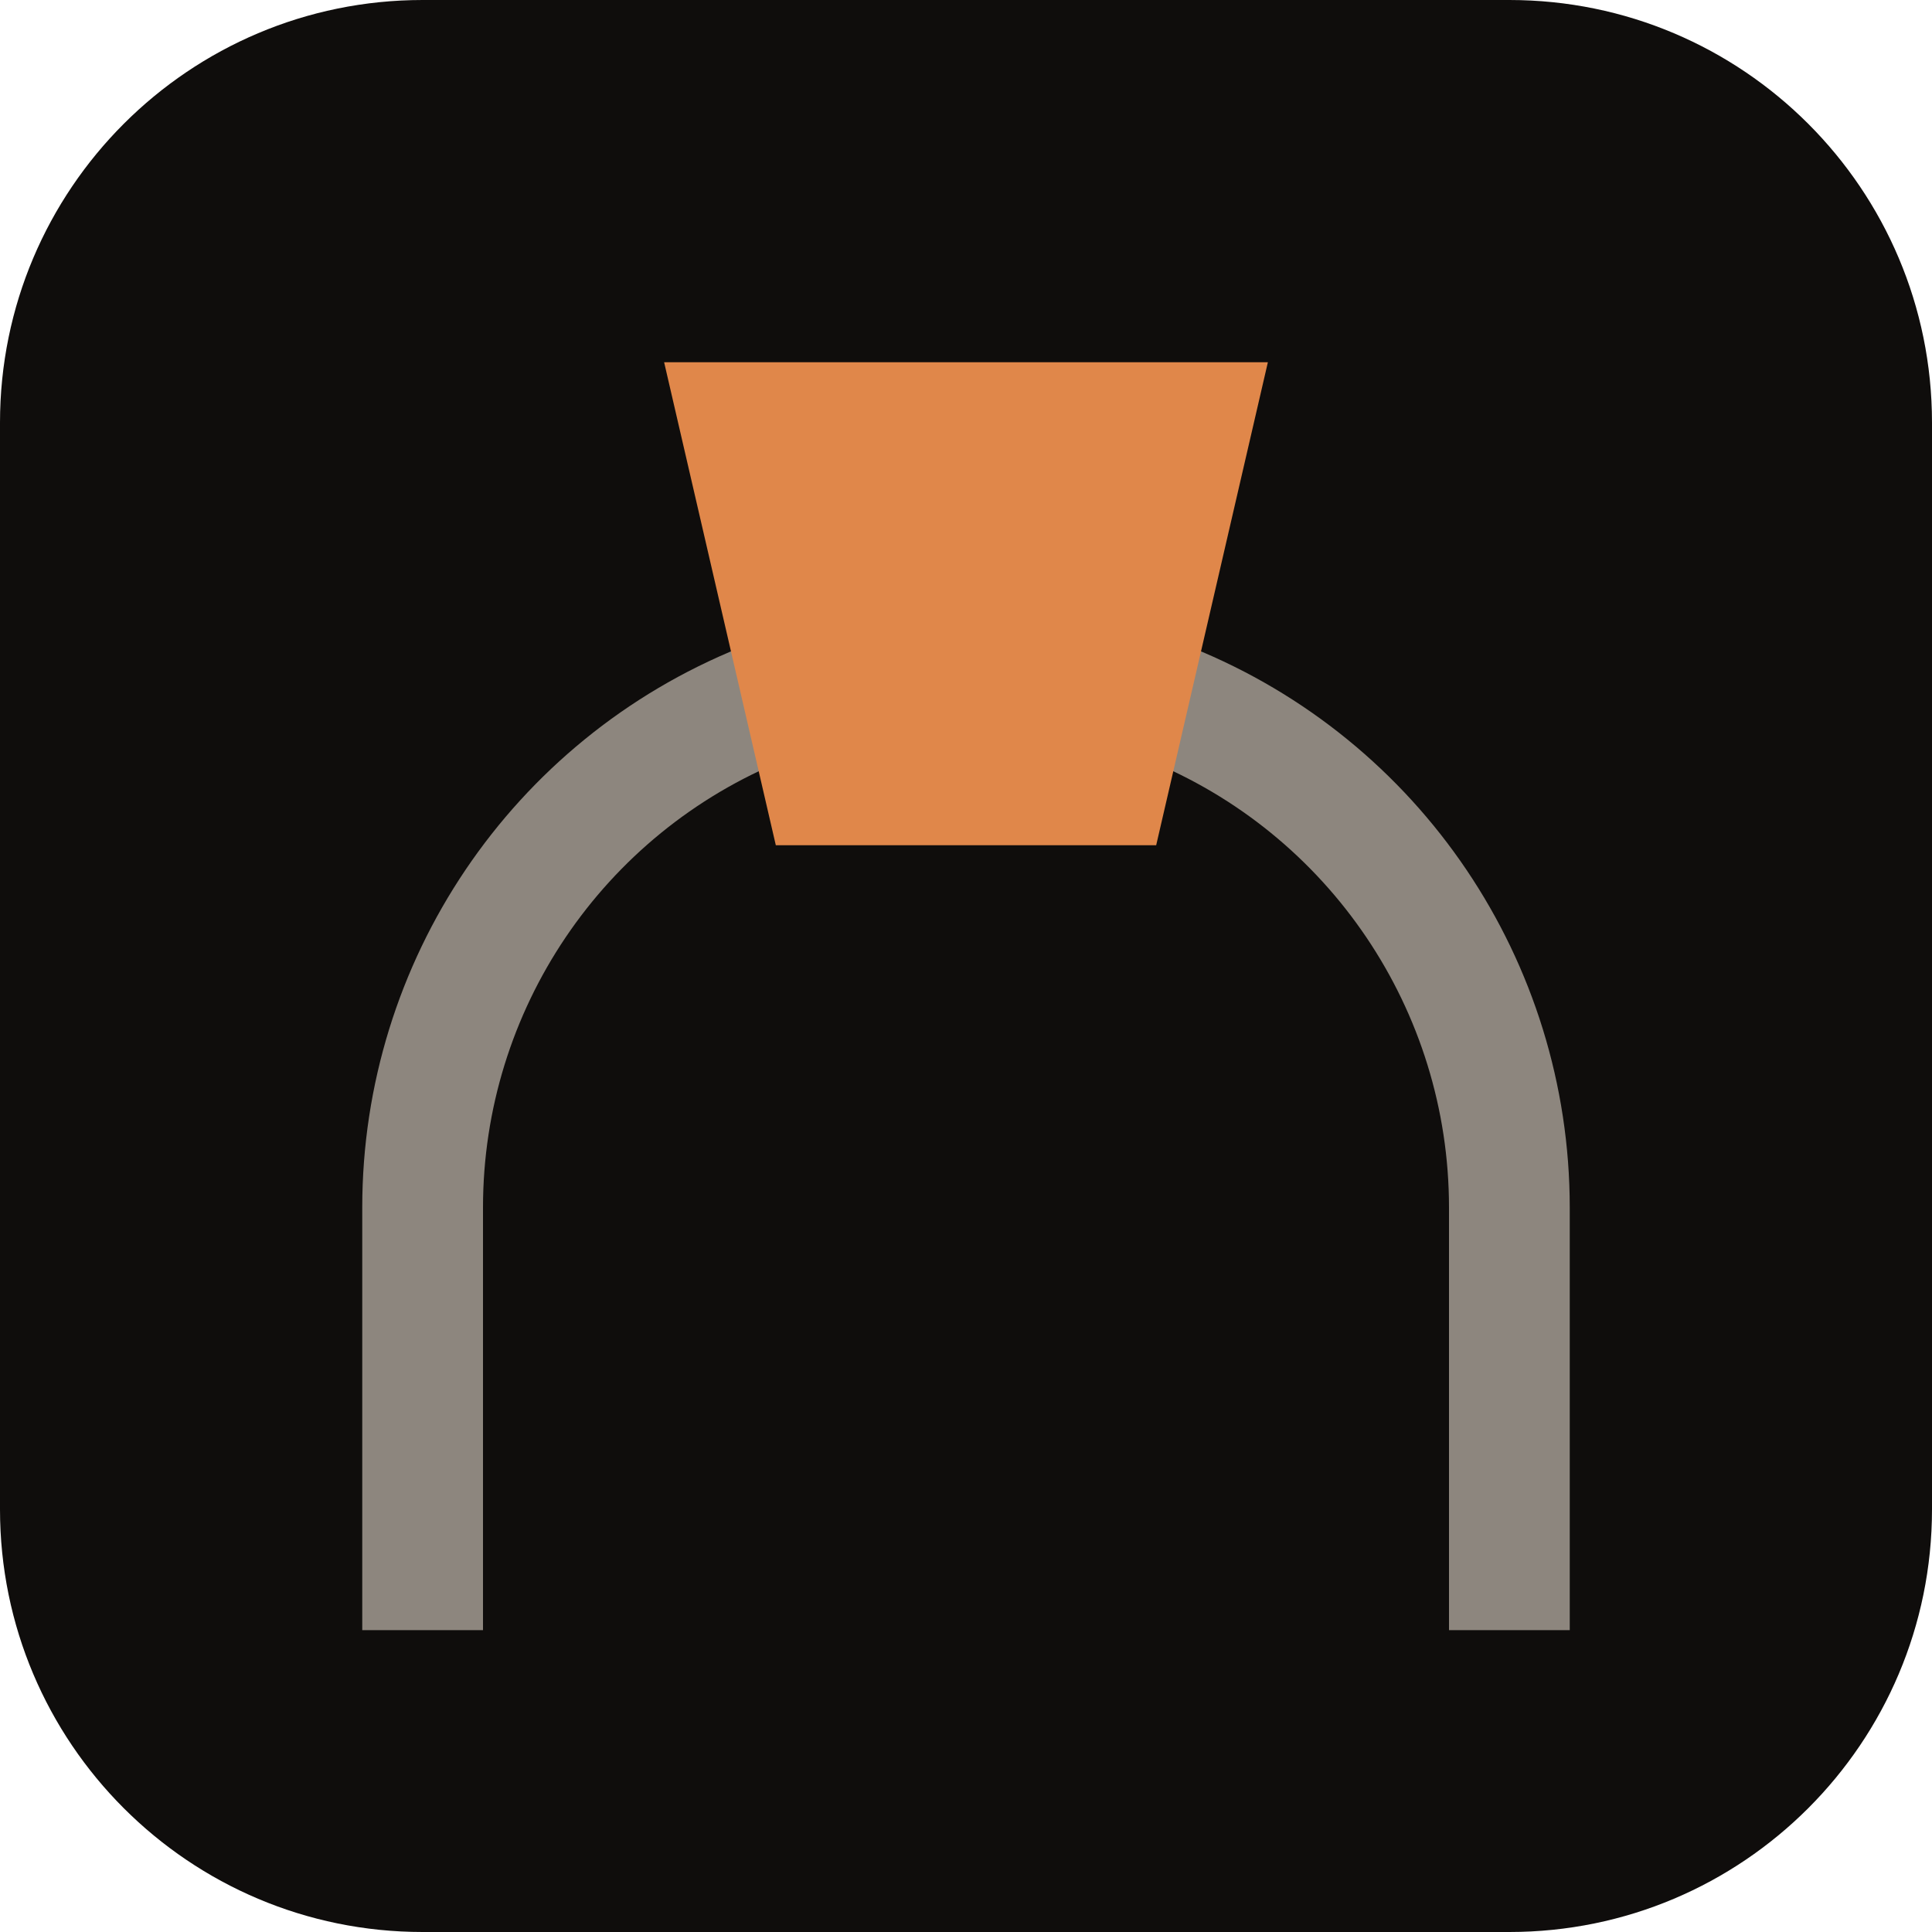
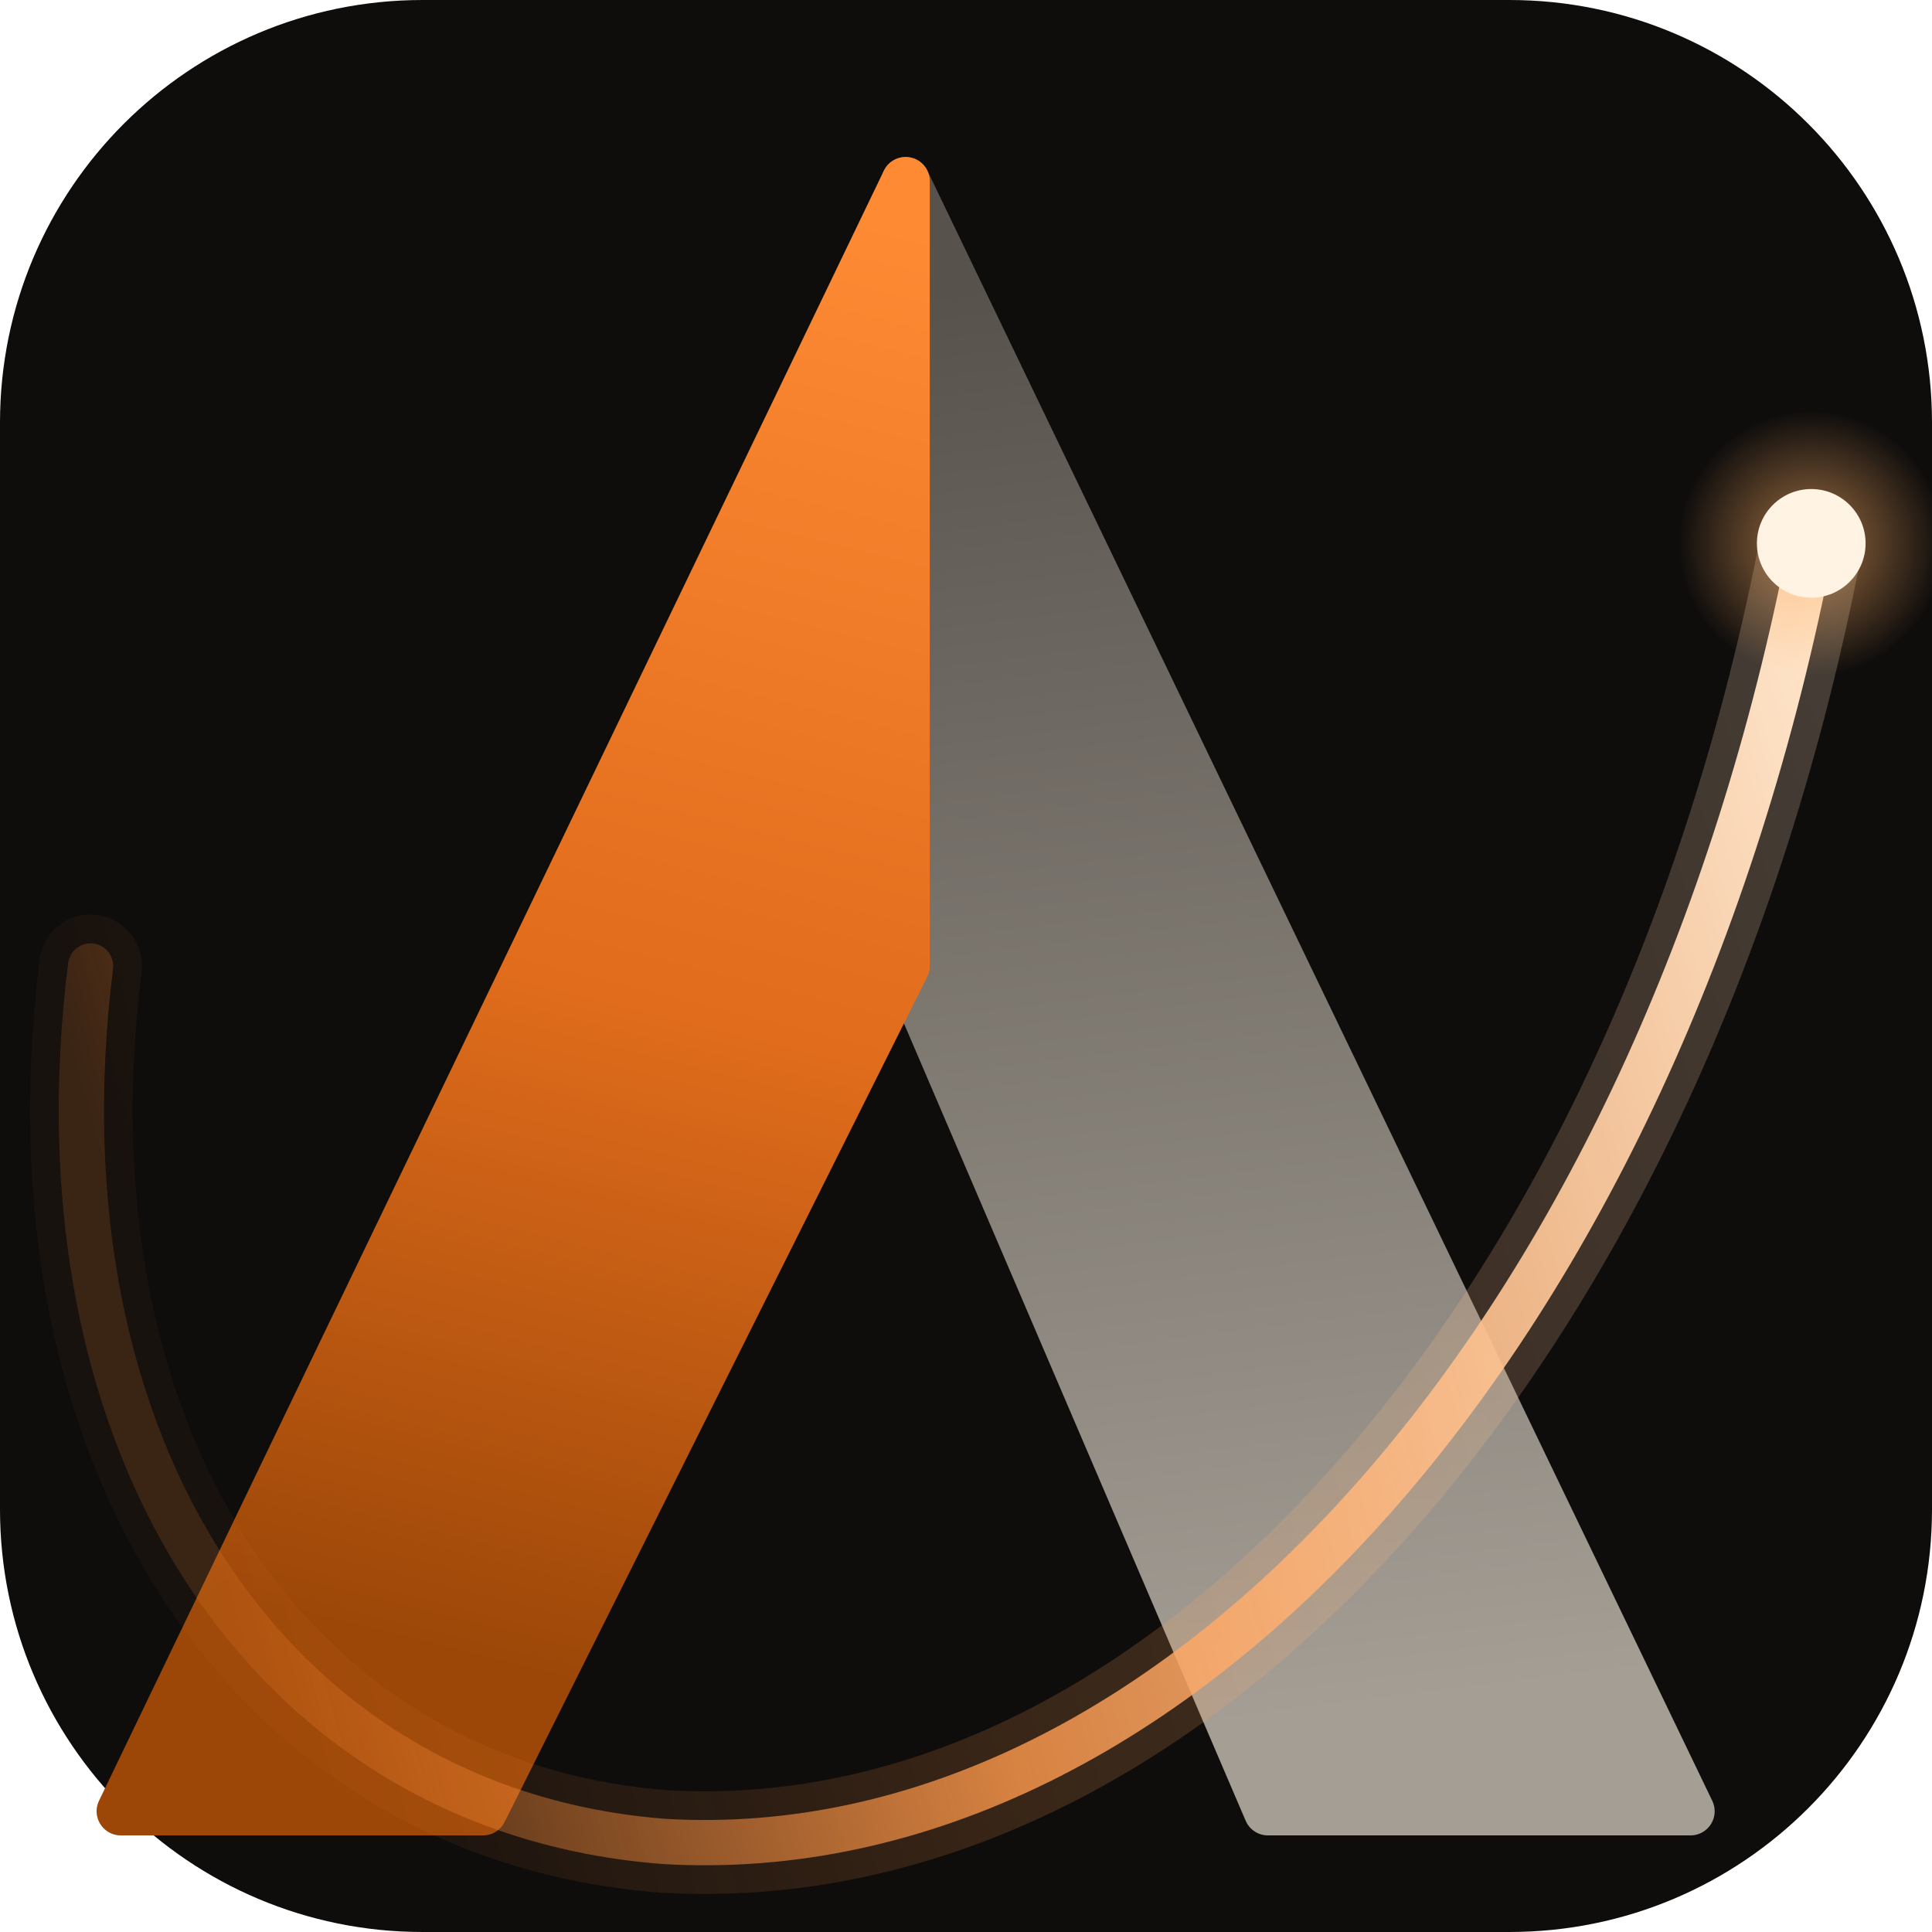
<svg xmlns="http://www.w3.org/2000/svg" viewBox="0 0 64 64">
+   <defs>
+     <linearGradient id="l" x1="32" y1="8" x2="20" y2="56" gradientUnits="userSpaceOnUse">
+       <stop offset="0" stop-color="#ff8a34" />
+       <stop offset="0.55" stop-color="#e06c1c" />
+       <stop offset="1" stop-color="#9c4708" />
+     </linearGradient>
+     <linearGradient id="r" x1="44" y1="8" x2="50" y2="56" gradientUnits="userSpaceOnUse">
+       <stop offset="0" stop-color="#57524c" />
+       <stop offset="1" stop-color="#a49e95" />
+     </linearGradient>
+     <linearGradient id="o" x1="2" y1="34" x2="60" y2="18" gradientUnits="userSpaceOnUse">
+       <stop offset="0" stop-color="#ff8a34" stop-opacity="0.15" />
+       <stop offset="0.4" stop-color="#ff9a4d" stop-opacity="0.8" />
+       <stop offset="1" stop-color="#ffe7cd" />
+     </linearGradient>
+     <radialGradient id="d">
+       <stop offset="0" stop-color="#ffb066" stop-opacity="0.6" />
+       <stop offset="1" stop-color="#ffb066" stop-opacity="0" />
+     </radialGradient>
+   </defs>
  <rect width="64" height="64" rx="14" fill="#0f0d0c" />
-   <path d="M14 52V40a18 18 0 0 1 11.26-16.69M38.74 23.31A18 18 0 0 1 50 40v12" fill="none" stroke="#8d867e" stroke-width="4" stroke-linecap="square" />
-   <path d="M22 12h20l-3.7 16h-12.6z" fill="#e0874a" />
+   <path d="M30 6 L30 32 L42 60 L56 60 Z" fill="url(#r)" stroke="url(#r)" stroke-width="1.6" stroke-linejoin="round" />
+   <path d="M30 6 L4 60 L16 60 L30 32 Z" fill="url(#l)" stroke="url(#l)" stroke-width="1.6" stroke-linejoin="round" />
+   <path d="M3 32 C1 48 9 60 22 61 C39 62 55 44 60 18" stroke="url(#o)" stroke-width="3.4" stroke-linecap="round" opacity="0.22" fill="none" />
+   <path d="M3 32 C1 48 9 60 22 61 C39 62 55 44 60 18" stroke="url(#o)" stroke-width="1.5" stroke-linecap="round" fill="none" />
+   <circle cx="60" cy="18" r="4.4" fill="url(#d)" />
+   <circle cx="60" cy="18" r="1.8" fill="#fff3e4" />
</svg>
